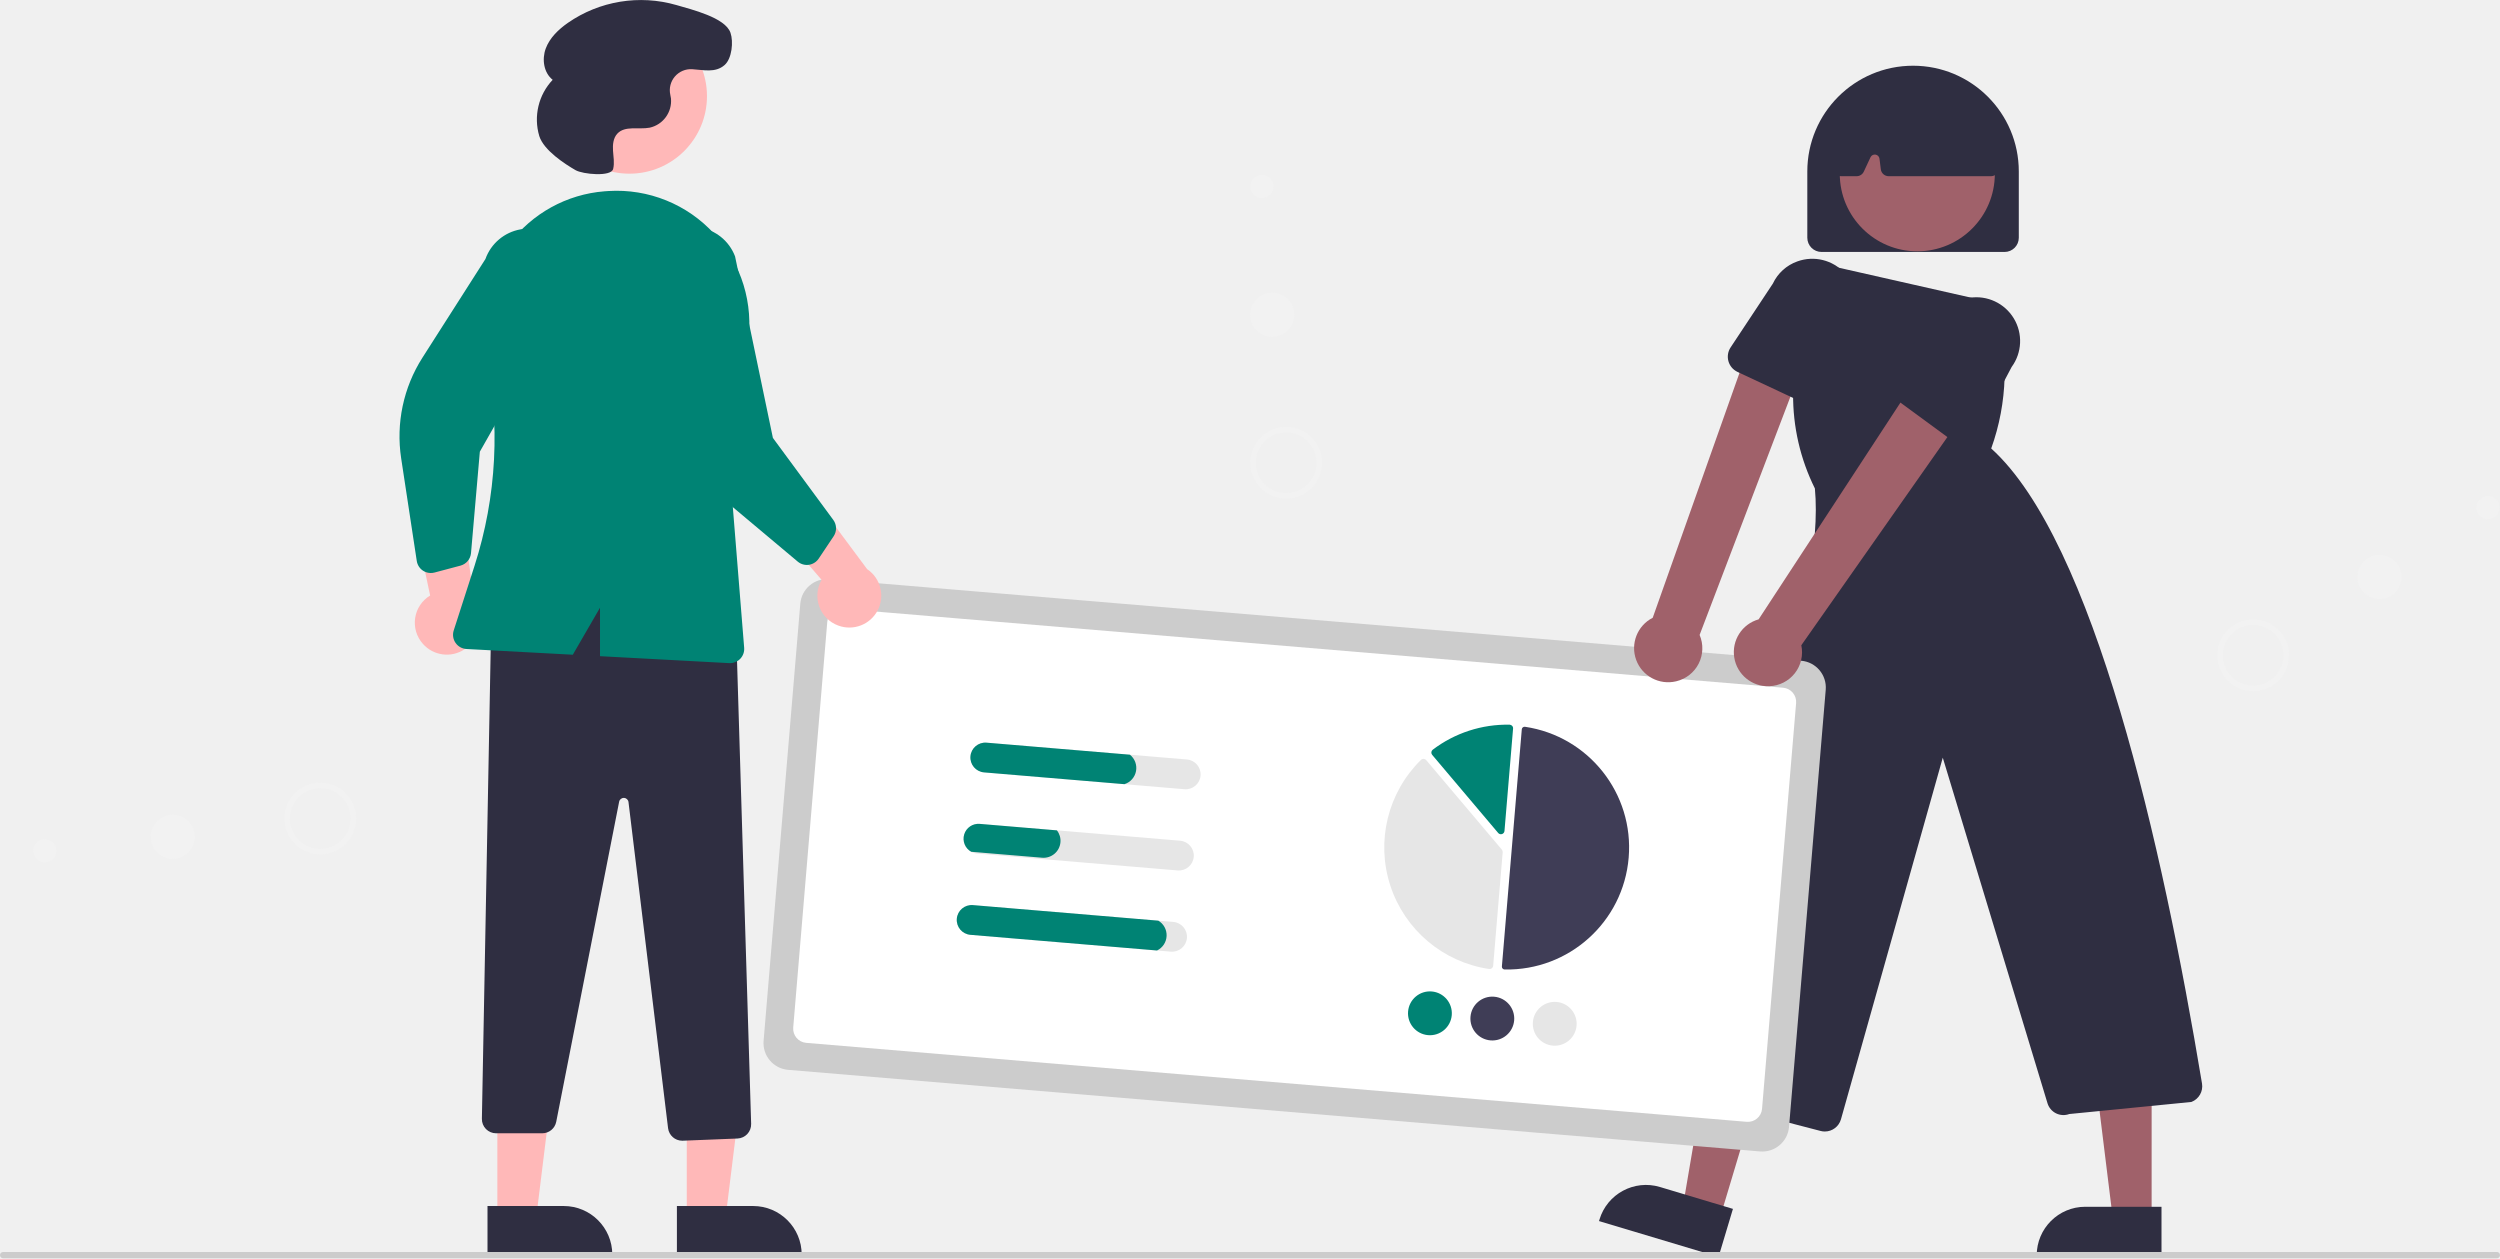
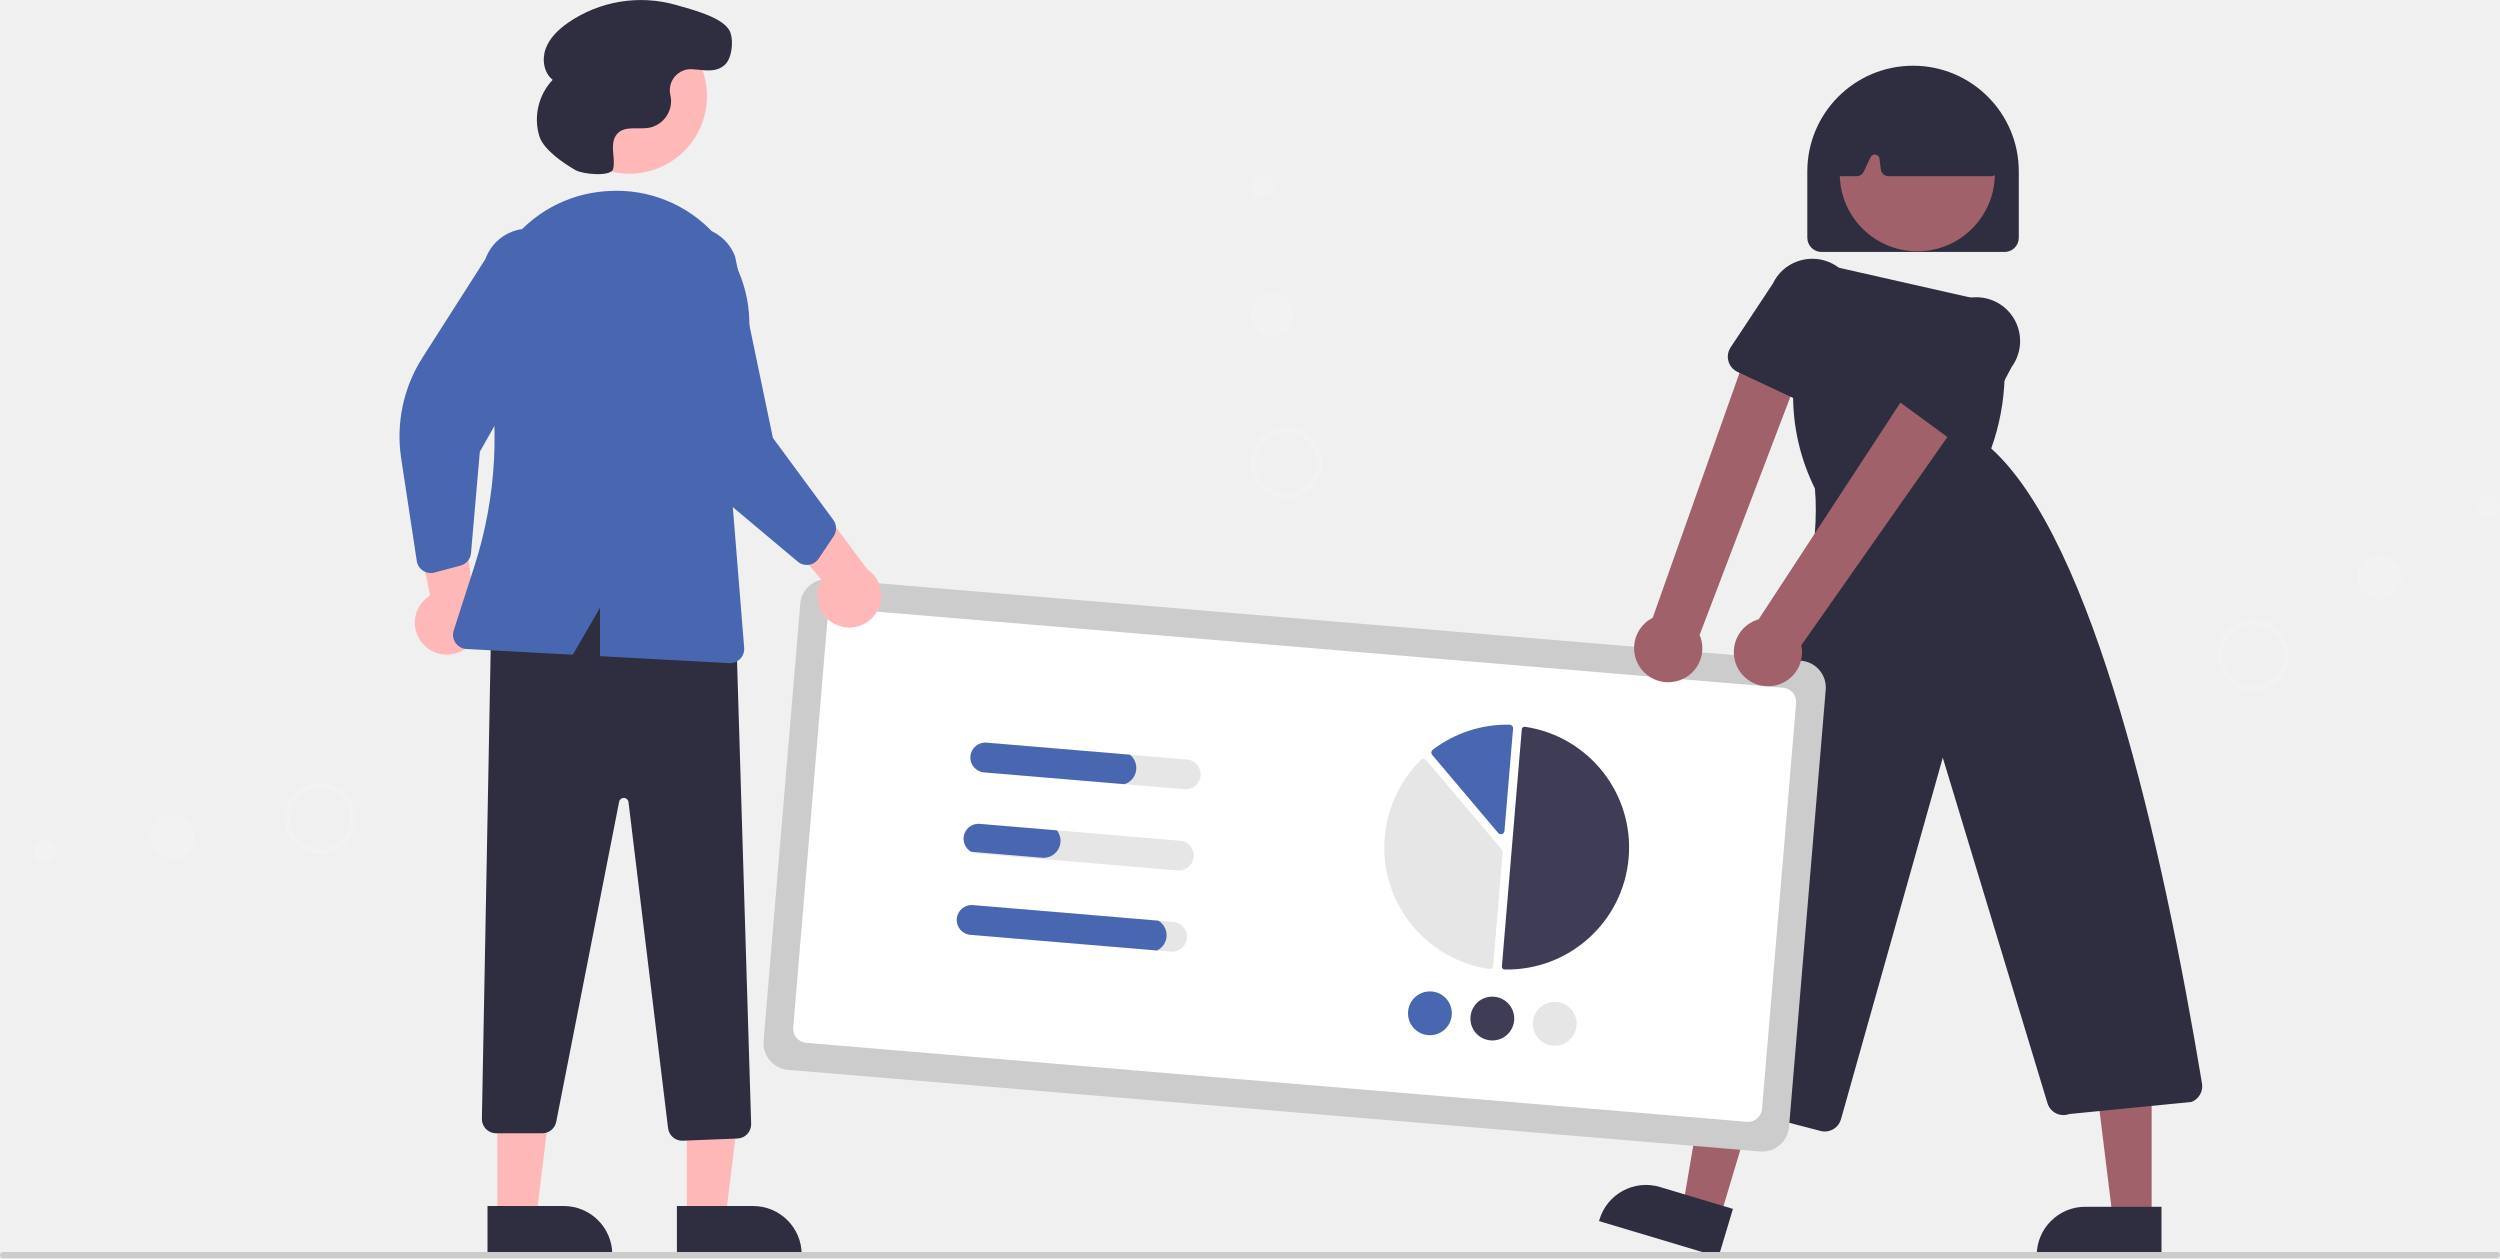
<svg xmlns="http://www.w3.org/2000/svg" data-name="Layer 1" width="792" height="398.625" viewBox="0 0 792 398.625">
  <path d="M839.056,330.509h-58a4.505,4.505,0,0,1-4.5-4.5v-21a33.5,33.5,0,1,1,67,0v21A4.505,4.505,0,0,1,839.056,330.509Z" transform="translate(-204 -250.6877)" fill="#2f2e41" />
  <polygon points="544.851 385.91 533.108 382.388 541.102 335.418 558.434 340.615 544.851 385.91" fill="#a0616a" />
  <path d="M748.432,648.879l-37.865-11.355.144-.479a15.386,15.386,0,0,1,19.157-10.319l.001 0,23.126,6.935Z" transform="translate(-204 -250.6877)" fill="#2f2e41" />
  <polygon points="681.636 386.307 669.376 386.307 663.544 339.019 681.638 339.02 681.636 386.307" fill="#a0616a" />
  <path d="M888.762,648.879l-39.531-.001v-.5a15.386,15.386,0,0,1,15.386-15.386h.001l24.144.001Z" transform="translate(-204 -250.6877)" fill="#2f2e41" />
  <circle cx="607.403" cy="55.054" r="24.561" fill="#a0616a" />
  <path d="M782.109,609.15a5.216,5.216,0,0,1-1.312-.167l-49.22-12.798a5.285,5.285,0,0,1-3.622-6.957c29.841-80.261,54.276-149.493,51-183.796a66.141,66.141,0,0,1-6.899-30.014l.35-34.68a6.792,6.792,0,0,1,8.294-6.557l55.066,12.468.312,1.039a72.25,72.25,0,0,1-1.262,45.078c32.462,29.307,54.229,125.521,66.784,201.199A5.312,5.312,0,0,1,898.301,599.76l-.155.038-38.608,3.816a5.284,5.284,0,0,1-6.894-3.423l-33.172-109.466-32.259,114.575A5.321,5.321,0,0,1,782.109,609.15Z" transform="translate(-204 -250.6877)" fill="#2f2e41" />
  <path d="M834.749,306.509H802.322a2.504,2.504,0,0,1-2.481-2.19l-.42-3.358a1.5,1.5,0,0,0-2.848-.448l-2.126,4.555a2.51,2.51,0,0,1-2.265,1.442H787.257a2.5,2.5,0,0,1-2.489-2.738l1.942-20.286a2.519,2.519,0,0,1,1.429-2.036c14.85-6.933,29.91-6.924,44.76.026a2.504,2.504,0,0,1,1.415,1.919l2.909,20.26a2.499,2.499,0,0,1-2.475,2.855Z" transform="translate(-204 -250.6877)" fill="#2f2e41" />
  <path d="M761.583,615.464,453.666,589.614a8.51,8.51,0,0,1-7.759-9.181L457.535,441.92a8.509,8.509,0,0,1,9.181-7.759L774.633,460.011a8.51,8.51,0,0,1,7.759,9.181L770.764,607.705A8.51,8.51,0,0,1,761.583,615.464Z" transform="translate(-204 -250.6877)" fill="#ccc" />
  <path d="M757.353,606.077,459.401,581.064a4.505,4.505,0,0,1-4.108-4.861l10.792-128.548a4.505,4.505,0,0,1,4.861-4.108l297.952,25.013a4.505,4.505,0,0,1,4.108,4.861L762.214,601.969A4.505,4.505,0,0,1,757.353,606.077Z" transform="translate(-204 -250.6877)" fill="#fff" />
  <path d="M680.605,557.821q.029.002.058.003a38.66,38.66,0,0,0,6.455-76.893.882.882,0,0,0-.682.182.873.873,0,0,0-.331.617l-6.308,75.137a.885.885,0,0,0,.808.954Z" transform="translate(-204 -250.6877)" fill="#3f3d56" />
  <path d="M655.054,491.101a1.138,1.138,0,0,1,.772.398l23.964,28.356a1.126,1.126,0,0,1,.264.826l-3.018,35.953a1.122,1.122,0,0,1-.425.793,1.139,1.139,0,0,1-.876.235,38.913,38.913,0,0,1-21.571-66.24,1.14,1.14,0,0,1,.848-.324Z" transform="translate(-204 -250.6877)" fill="#e6e6e6" />
-   <path d="M682.304,480.272a1.143,1.143,0,0,1,.752.373,1.123,1.123,0,0,1,.287.853l-2.723,32.439a1.133,1.133,0,0,1-1.995.637l-20.911-24.744a1.136,1.136,0,0,1,.18-1.636,38.994,38.994,0,0,1,24.34-7.926C682.258,480.269,682.281,480.27,682.304,480.272Z" transform="translate(-204 -250.6877)" fill="#008374" />
-   <path d="M663.919,572.284a6.944,6.944,0,1,1-6.338-7.5A6.952,6.952,0,0,1,663.919,572.284Z" transform="translate(-204 -250.6877)" fill="#008374" />
+   <path d="M682.304,480.272a1.143,1.143,0,0,1,.752.373,1.123,1.123,0,0,1,.287.853l-2.723,32.439a1.133,1.133,0,0,1-1.995.637l-20.911-24.744a1.136,1.136,0,0,1,.18-1.636,38.994,38.994,0,0,1,24.34-7.926C682.258,480.269,682.281,480.27,682.304,480.272Z" transform="translate(-204 -250.6877)" fill="#4966b1" />
+   <path d="M663.919,572.284a6.944,6.944,0,1,1-6.338-7.5A6.952,6.952,0,0,1,663.919,572.284Z" transform="translate(-204 -250.6877)" fill="#4966b1" />
  <path d="M683.688,573.944a6.944,6.944,0,1,1-6.338-7.5A6.952,6.952,0,0,1,683.688,573.944Z" transform="translate(-204 -250.6877)" fill="#3f3d56" />
  <path d="M703.458,575.604a6.944,6.944,0,1,1-6.338-7.5A6.952,6.952,0,0,1,703.458,575.604Z" transform="translate(-204 -250.6877)" fill="#e6e6e6" />
  <path d="M580.026,491.295,516.539,485.965a4.725,4.725,0,1,0-.791,9.417L579.235,500.712a4.725,4.725,0,1,0,.791-9.417Z" transform="translate(-204 -250.6877)" fill="#e6e6e6" />
  <path d="M577.866,517.025,514.379,511.695a4.722,4.722,0,0,0-2.689,8.836,4.662,4.662,0,0,0,1.898.581l63.487,5.33a4.725,4.725,0,1,0,.791-9.417Z" transform="translate(-204 -250.6877)" fill="#e6e6e6" />
  <path d="M575.706,542.754,512.219,537.424a4.725,4.725,0,1,0-.791,9.417l63.487,5.33a4.725,4.725,0,1,0,.791-9.417Z" transform="translate(-204 -250.6877)" fill="#e6e6e6" />
-   <path d="M561.959,489.778l-45.42-3.813a4.725,4.725,0,1,0-.791,9.417l44.473,3.734a5.379,5.379,0,0,0,1.737-9.337Z" transform="translate(-204 -250.6877)" fill="#008374" />
-   <path d="M538.823,513.747,514.379,511.695a4.722,4.722,0,0,0-2.689,8.836l22.451,1.885a5.382,5.382,0,0,0,5.811-4.911A5.271,5.271,0,0,0,538.823,513.747Z" transform="translate(-204 -250.6877)" fill="#008374" />
-   <path d="M570.962,542.356,512.219,537.424a4.725,4.725,0,1,0-.791,9.417l59.122,4.963a5.368,5.368,0,0,0,.412-9.449Z" transform="translate(-204 -250.6877)" fill="#008374" />
+   <path d="M561.959,489.778l-45.42-3.813a4.725,4.725,0,1,0-.791,9.417l44.473,3.734a5.379,5.379,0,0,0,1.737-9.337Z" transform="translate(-204 -250.6877)" fill="#4966b1" />
+   <path d="M538.823,513.747,514.379,511.695a4.722,4.722,0,0,0-2.689,8.836l22.451,1.885a5.382,5.382,0,0,0,5.811-4.911A5.271,5.271,0,0,0,538.823,513.747Z" transform="translate(-204 -250.6877)" fill="#4966b1" />
+   <path d="M570.962,542.356,512.219,537.424a4.725,4.725,0,1,0-.791,9.417l59.122,4.963a5.368,5.368,0,0,0,.412-9.449Z" transform="translate(-204 -250.6877)" fill="#4966b1" />
  <path d="M734.991,466.529a10.743,10.743,0,0,0,7.445-14.694l34.621-90.826-17.673-4.352L727.579,446.399a10.801,10.801,0,0,0,7.412,20.13Z" transform="translate(-204 -250.6877)" fill="#a0616a" />
  <path d="M778.719,379.319a5.319,5.319,0,0,1-2.254-.501h-0l-22.033-10.313a5.318,5.318,0,0,1-2.179-7.752l13.39-20.223a13.584,13.584,0,0,1,7.776-7.035,13.88,13.88,0,0,1,17.291,18.938l-6.898,23.095a5.317,5.317,0,0,1-5.093,3.792Z" transform="translate(-204 -250.6877)" fill="#2f2e41" />
  <path d="M764.503,468.079a10.743,10.743,0,0,0,10.152-12.972l56.196-80.097-16.794-9-52.922,80.884a10.801,10.801,0,0,0,3.369,21.185Z" transform="translate(-204 -250.6877)" fill="#a0616a" />
  <path d="M825.338,391.101a5.313,5.313,0,0,1-3.144-1.03l-19.616-14.39a5.316,5.316,0,0,1-.635-8.025l17.057-17.243a13.584,13.584,0,0,1,8.993-5.396,13.88,13.88,0,0,1,13.292,21.931L830.04,388.266a5.32,5.32,0,0,1-4.702,2.835Z" transform="translate(-204 -250.6877)" fill="#2f2e41" />
  <path d="M469.569,448.87a10.056,10.056,0,0,1-5.277-14.488l-23.359-27.043,18.414-2.397,19.359,26.048a10.11,10.11,0,0,1-9.137,17.88Z" transform="translate(-204 -250.6877)" fill="#ffb8b8" />
  <path d="M337.905,454.584a10.056,10.056,0,0,1,2.363-15.237L332.842,404.392l17.288,6.779,4.401,32.155a10.11,10.11,0,0,1-16.626,11.259Z" transform="translate(-204 -250.6877)" fill="#ffb8b8" />
  <polygon points="217.569 386.069 229.829 386.068 235.661 338.78 217.567 338.781 217.569 386.069" fill="#ffb8b8" />
  <path d="M418.442,632.754l24.144-.001h.001a15.386,15.386,0,0,1,15.386,15.386v.5l-39.531.001Z" transform="translate(-204 -250.6877)" fill="#2f2e41" />
  <polygon points="157.569 386.069 169.829 386.068 175.661 338.78 157.567 338.781 157.569 386.069" fill="#ffb8b8" />
  <path d="M358.442,632.754l24.144-.001h.001a15.386,15.386,0,0,1,15.386,15.386v.5l-39.531.001Z" transform="translate(-204 -250.6877)" fill="#2f2e41" />
  <path d="M420.114,612.067a4.526,4.526,0,0,1-4.469-3.957L403.106,504.78a1.5,1.5,0,0,0-2.961-.109L380.211,606.08a4.51,4.51,0,0,1-4.416,3.632h-14.634a4.5,4.5,0,0,1-4.499-4.585l2.929-156.202.239-.143c21.348-12.711,46.51-13.543,76.926-2.54l.319.115,4.889,160.379a4.514,4.514,0,0,1-4.318,4.634l-17.355.694C420.232,612.066,420.173,612.067,420.114,612.067Z" transform="translate(-204 -250.6877)" fill="#2f2e41" />
  <circle cx="199.408" cy="30.461" r="24.561" fill="#ffb8b8" />
-   <path d="M460.253,429.617a4.505,4.505,0,0,1-3.528-1.008l-25.185-21.134A46.374,46.374,0,0,1,415.516,379.034l-5.665-36.602a14.497,14.497,0,1,1,27.017-10.52l11.986,57.511,19.132,25.968a4.515,4.515,0,0,1,.119,5.169L463.359,427.662a4.506,4.506,0,0,1-2.091,1.686A4.454,4.454,0,0,1,460.253,429.617Z" transform="translate(-204 -250.6877)" fill="#008374" />
-   <path d="M338.013,431.485a4.505,4.505,0,0,1-1.982-3.087L331.09,395.893a46.373,46.373,0,0,1,6.763-31.936l19.931-31.217a14.497,14.497,0,1,1,27.231,9.954l-29.002,51.089-2.796,32.133a4.515,4.515,0,0,1-3.326,3.959l-8.254,2.195a4.506,4.506,0,0,1-2.683-.116A4.455,4.455,0,0,1,338.013,431.485Z" transform="translate(-204 -250.6877)" fill="#008374" />
-   <path d="M430.273,324.766a41.823,41.823,0,0,0-33.537-13.56q-.616.038-1.227.086H395.508a41.734,41.734,0,0,0-30.16,16.646,42.362,42.362,0,0,0-7.525,34.145,132.361,132.361,0,0,1-3.497,67.876l-6.589,20.459a4.499,4.499,0,0,0,4.042,5.872l33.685,1.811,8.62-14.89V458.565l40.941,2.201c.082.005.163.007.243.007a4.5,4.5,0,0,0,4.484-4.861l-4.627-57.382,5.804-38.973A42.089,42.089,0,0,0,430.273,324.766Z" transform="translate(-204 -250.6877)" fill="#008374" />
+   <path d="M460.253,429.617a4.505,4.505,0,0,1-3.528-1.008l-25.185-21.134A46.374,46.374,0,0,1,415.516,379.034l-5.665-36.602a14.497,14.497,0,1,1,27.017-10.52l11.986,57.511,19.132,25.968a4.515,4.515,0,0,1,.119,5.169L463.359,427.662a4.506,4.506,0,0,1-2.091,1.686A4.454,4.454,0,0,1,460.253,429.617Z" transform="translate(-204 -250.6877)" fill="#4966b1" />
+   <path d="M338.013,431.485a4.505,4.505,0,0,1-1.982-3.087L331.09,395.893a46.373,46.373,0,0,1,6.763-31.936l19.931-31.217a14.497,14.497,0,1,1,27.231,9.954l-29.002,51.089-2.796,32.133a4.515,4.515,0,0,1-3.326,3.959l-8.254,2.195a4.506,4.506,0,0,1-2.683-.116A4.455,4.455,0,0,1,338.013,431.485Z" transform="translate(-204 -250.6877)" fill="#4966b1" />
+   <path d="M430.273,324.766a41.823,41.823,0,0,0-33.537-13.56q-.616.038-1.227.086H395.508a41.734,41.734,0,0,0-30.16,16.646,42.362,42.362,0,0,0-7.525,34.145,132.361,132.361,0,0,1-3.497,67.876l-6.589,20.459a4.499,4.499,0,0,0,4.042,5.872l33.685,1.811,8.62-14.89V458.565l40.941,2.201c.082.005.163.007.243.007a4.5,4.5,0,0,0,4.484-4.861l-4.627-57.382,5.804-38.973A42.089,42.089,0,0,0,430.273,324.766Z" transform="translate(-204 -250.6877)" fill="#4966b1" />
  <path d="M386.338,304.596c2.274,1.308,11.262,2.176,11.903-.368l.014-.056c.446-1.864.076-3.811-.052-5.723s.059-4.013,1.362-5.419c2.428-2.621,6.748-1.232,10.258-1.894a8.664,8.664,0,0,0,6.74-9.253c-.05-.398-.128-.795-.216-1.193a6.673,6.673,0,0,1,6.927-8.081c3.548.203,7.378,1.278,10.314-1.35,2.27-2.032,2.824-7.322,1.827-10.201-1.676-4.838-12.414-7.371-17.102-8.764a40.62,40.62,0,0,0-34.43,5.65c-2.961,2.087-5.727,4.71-6.989,8.106s-.653,7.68,2.193,9.922a18.332,18.332,0,0,0-4.246,17.806C376.244,298.306,382.953,302.648,386.338,304.596Z" transform="translate(-204 -250.6877)" fill="#2f2e41" />
  <path d="M995,649.312H205a1,1,0,0,1,0-2H995a1,1,0,0,1,0,2Z" transform="translate(-204 -250.6877)" fill="#ccc" />
  <path d="M918.713,469.608h0a11.358,11.358,0,1,1,10.409-12.233A11.358,11.358,0,0,1,918.713,469.608Zm-.14-1.742h0a9.61,9.61,0,1,0-10.351-8.808A9.61,9.61,0,0,0,918.573,467.866Z" transform="translate(-204 -250.6877)" fill="#f2f2f2" />
  <circle cx="753.822" cy="182.788" r="6.989" fill="#f2f2f2" />
  <circle cx="788.177" cy="160.829" r="3.671" fill="#f2f2f2" />
  <path d="M605.341,387.715a11.358,11.358,0,1,1-3.454,15.686h0A11.37,11.37,0,0,1,605.341,387.715Zm11.291,17.668a9.61,9.61,0,1,0-13.273-2.923h0A9.621,9.621,0,0,0,616.632,405.383Z" transform="translate(-204 -250.6877)" fill="#f2f2f2" />
  <circle cx="403.035" cy="99.718" r="6.989" fill="#f2f2f2" />
  <circle cx="399.764" cy="59.076" r="3.671" fill="#f2f2f2" />
  <path d="M296.07,516.394A11.358,11.358,0,1,1,311.85,519.394h0A11.37,11.37,0,0,1,296.07,516.394Zm17.335-11.797a9.61,9.61,0,1,0-2.538,13.352h0A9.621,9.621,0,0,0,313.405,504.597Z" transform="translate(-204 -250.6877)" fill="#f2f2f2" />
  <circle cx="54.728" cy="265.092" r="6.989" fill="#f2f2f2" />
  <circle cx="14.197" cy="269.537" r="3.671" fill="#f2f2f2" />
</svg>
